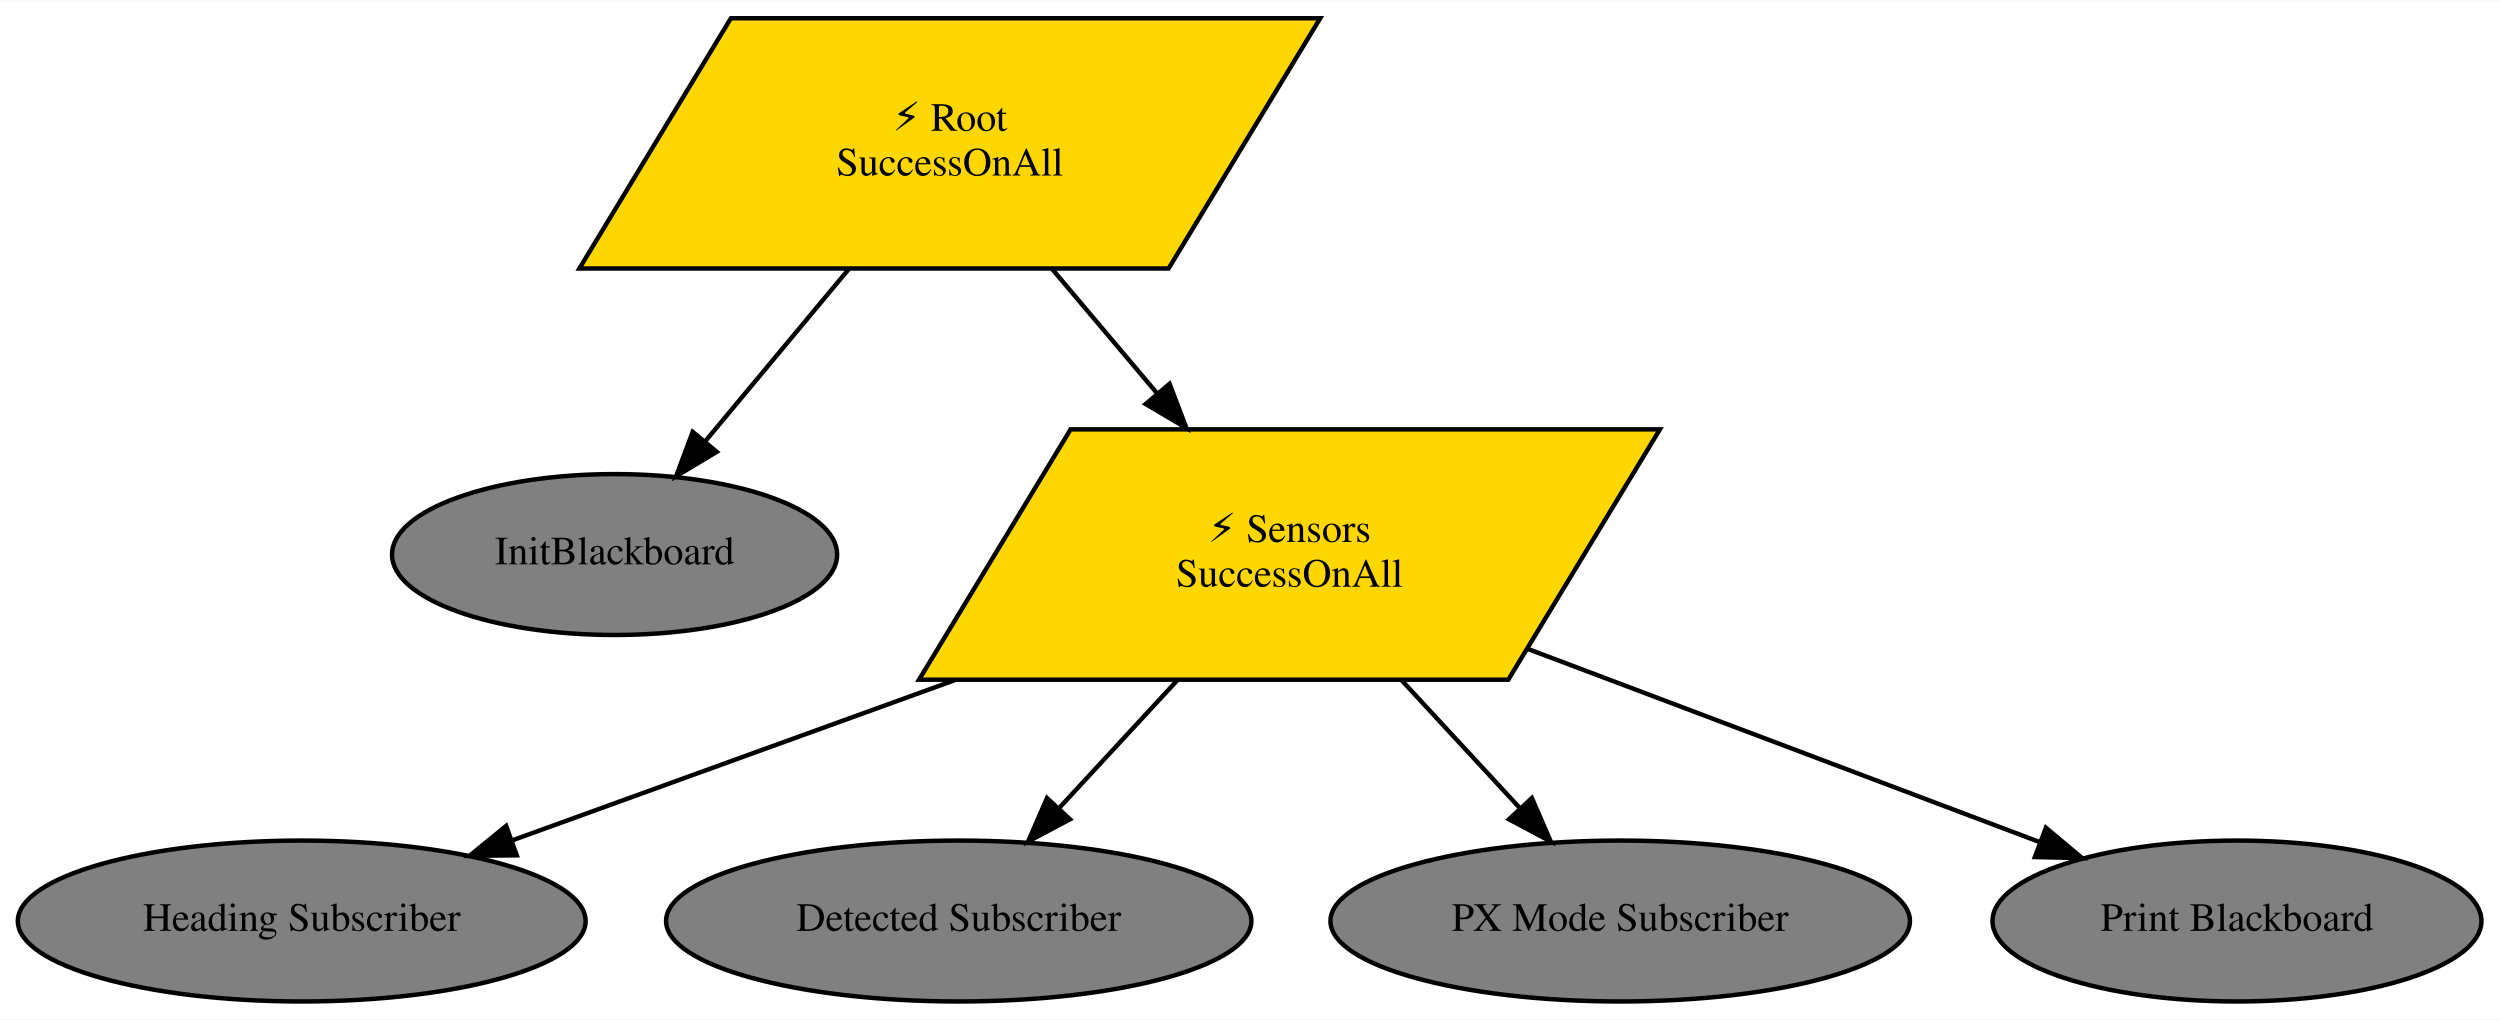
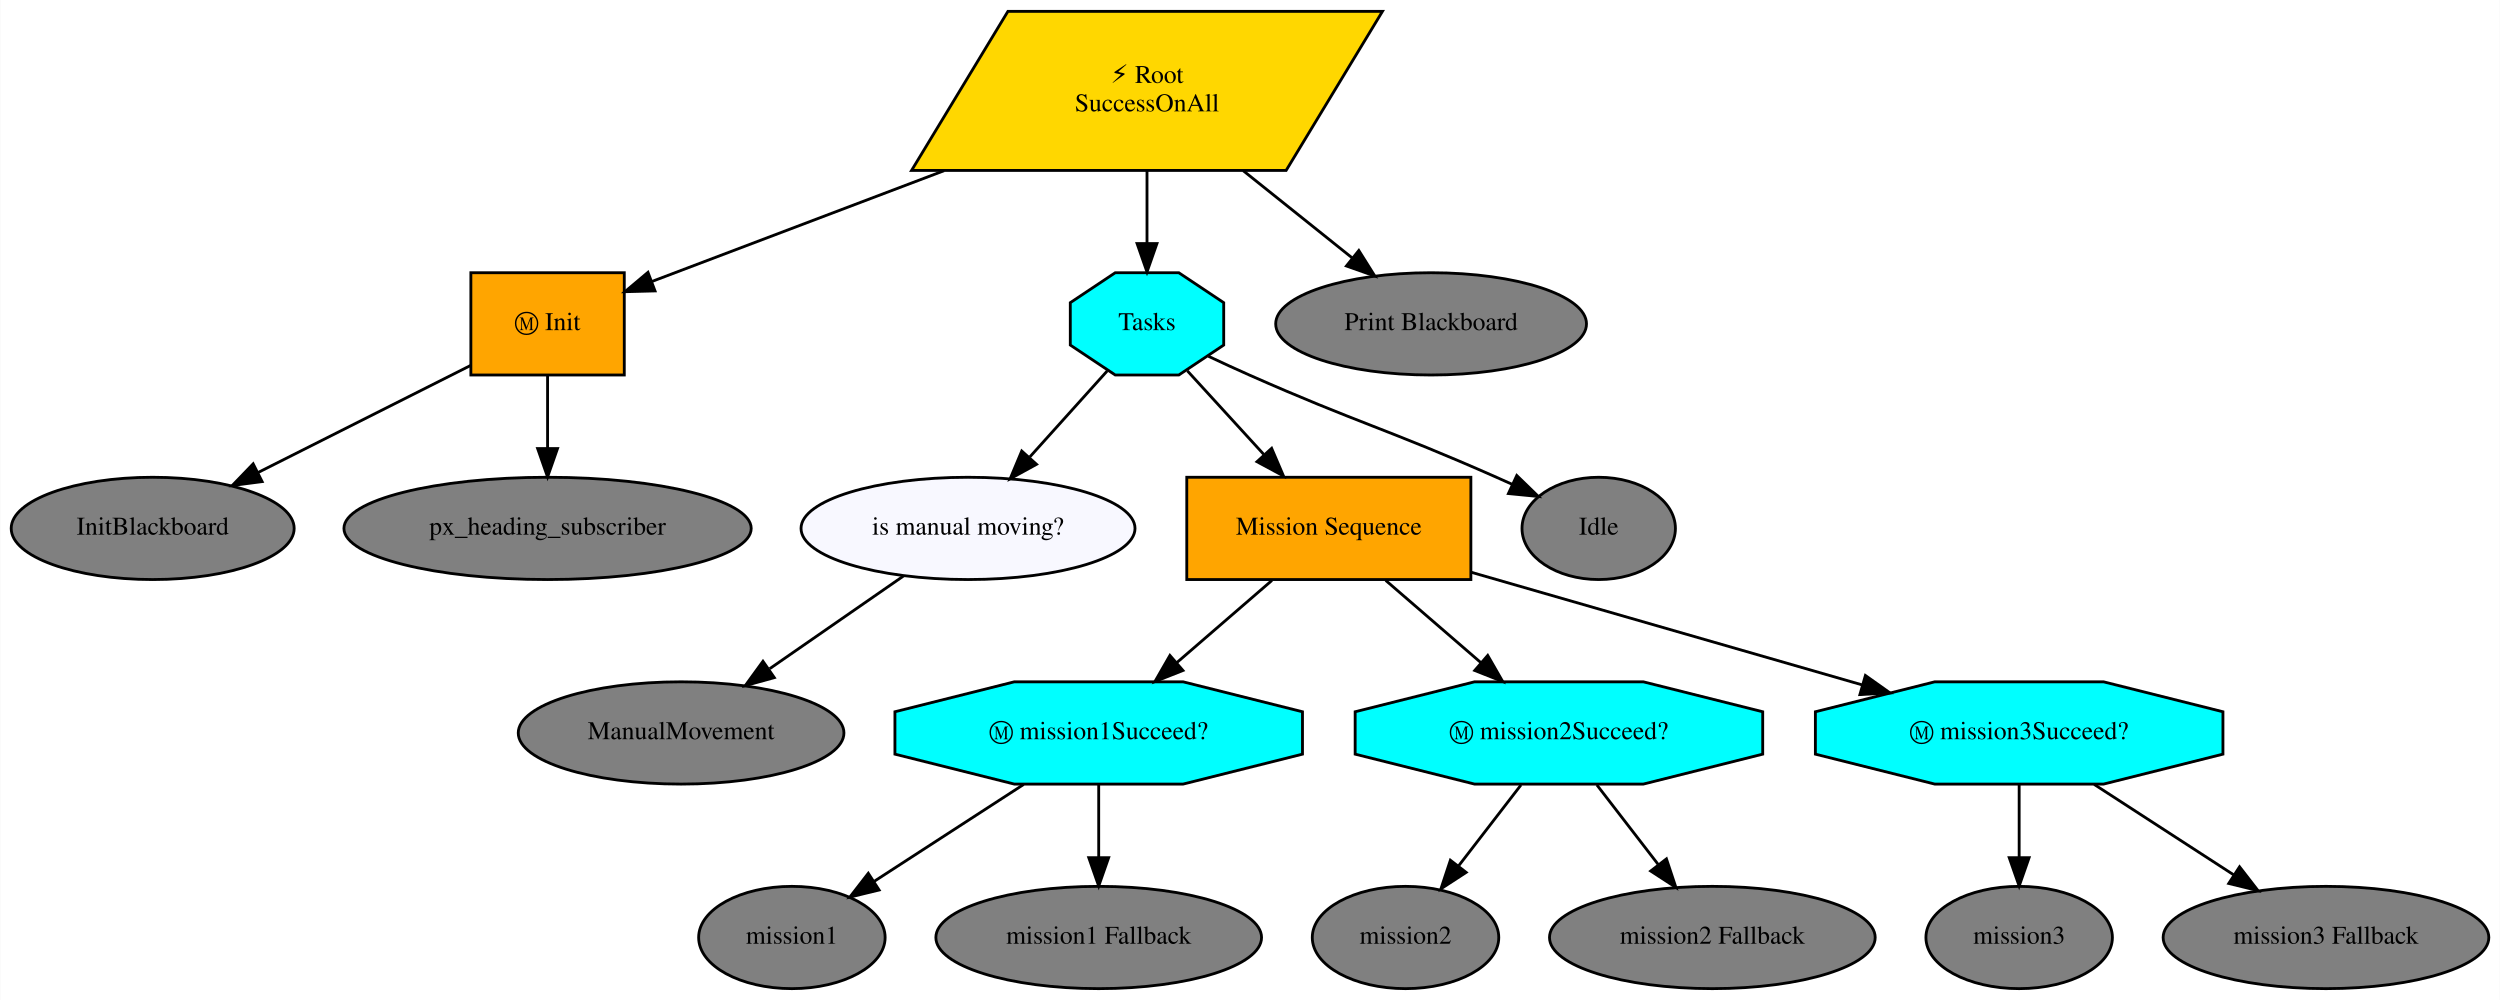
- <svg xmlns="http://www.w3.org/2000/svg" width="559pt" height="228pt" viewBox="0.00 0.00 559.36 228.00">
-   <g id="graph0" class="graph" transform="scale(1 1) rotate(0) translate(4 224)">
-     <polygon fill="white" stroke="transparent" points="-4,4 -4,-224 555.36,-224 555.36,4 -4,4" />
+ <svg xmlns="http://www.w3.org/2000/svg" width="880pt" height="352pt" viewBox="0.00 0.00 879.81 352.00">
+   <g id="graph0" class="graph" transform="scale(1 1) rotate(0) translate(4 348)">
+     <polygon fill="white" stroke="transparent" points="-4,4 -4,-348 875.81,-348 875.81,4 -4,4" />
    <g id="node1" class="node">
-       <polygon fill="gold" stroke="black" points="291.39,-220 159.54,-220 125.63,-164 257.47,-164 291.39,-220" />
-       <text text-anchor="middle" x="208.51" y="-194.8" font-family="Times,serif" font-size="9.00">⚡ Root</text>
-       <text text-anchor="middle" x="208.51" y="-184.8" font-family="Times,serif" font-size="9.00">SuccessOnAll</text>
+       <polygon fill="gold" stroke="black" points="482.53,-344 350.69,-344 316.77,-288 448.62,-288 482.53,-344" />
+       <text text-anchor="middle" x="399.65" y="-318.8" font-family="Times,serif" font-size="9.00">⚡ Root</text>
+       <text text-anchor="middle" x="399.65" y="-308.8" font-family="Times,serif" font-size="9.00">SuccessOnAll</text>
    </g>
    <g id="node2" class="node">
-       <ellipse fill="gray" stroke="black" cx="133.51" cy="-100" rx="49.8" ry="18" />
-       <text text-anchor="middle" x="133.51" y="-97.8" font-family="Times,serif" font-size="9.00">InitBlackboard</text>
+       <polygon fill="orange" stroke="black" points="215.65,-252 161.65,-252 161.65,-216 215.65,-216 215.65,-252" />
+       <text text-anchor="middle" x="188.65" y="-231.8" font-family="Times,serif" font-size="9.00">Ⓜ Init</text>
    </g>
    <g id="edge1" class="edge">
-       <path fill="none" stroke="black" d="M186.01,-164C175.77,-151.71 163.75,-137.29 153.79,-125.34" />
-       <polygon fill="black" stroke="black" points="156.37,-122.97 147.28,-117.52 150.99,-127.45 156.37,-122.97" />
+       <path fill="none" stroke="black" d="M328.22,-287.92C293.67,-274.82 253.67,-259.65 225.37,-248.92" />
+       <polygon fill="black" stroke="black" points="226.47,-245.6 215.88,-245.32 223.99,-252.14 226.47,-245.6" />
+     </g>
+     <g id="node5" class="node">
+       <polygon fill="cyan" stroke="black" points="426.65,-226.54 426.65,-241.46 410.84,-252 388.47,-252 372.65,-241.46 372.65,-226.54 388.47,-216 410.84,-216 426.65,-226.54" />
+       <text text-anchor="middle" x="399.65" y="-231.8" font-family="Times,serif" font-size="9.00">Tasks</text>
+     </g>
+     <g id="edge4" class="edge">
+       <path fill="none" stroke="black" d="M399.65,-287.92C399.65,-279.72 399.65,-270.72 399.65,-262.49" />
+       <polygon fill="black" stroke="black" points="403.15,-262.27 399.65,-252.27 396.15,-262.27 403.15,-262.27" />
+     </g>
+     <g id="node19" class="node">
+       <ellipse fill="gray" stroke="black" cx="499.65" cy="-234" rx="54.7" ry="18" />
+       <text text-anchor="middle" x="499.65" y="-231.8" font-family="Times,serif" font-size="9.00">Print Blackboard</text>
+     </g>
+     <g id="edge18" class="edge">
+       <path fill="none" stroke="black" d="M433.51,-287.92C446.03,-277.9 460.07,-266.67 471.97,-257.14" />
+       <polygon fill="black" stroke="black" points="474.21,-259.83 479.84,-250.85 469.84,-254.37 474.21,-259.83" />
    </g>
    <g id="node3" class="node">
-       <polygon fill="gold" stroke="black" points="367.39,-128 235.54,-128 201.63,-72 333.47,-72 367.39,-128" />
-       <text text-anchor="middle" x="284.51" y="-102.8" font-family="Times,serif" font-size="9.00">⚡ Sensors</text>
-       <text text-anchor="middle" x="284.51" y="-92.8" font-family="Times,serif" font-size="9.00">SuccessOnAll</text>
+       <ellipse fill="gray" stroke="black" cx="49.65" cy="-162" rx="49.8" ry="18" />
+       <text text-anchor="middle" x="49.65" y="-159.8" font-family="Times,serif" font-size="9.00">InitBlackboard</text>
    </g>
    <g id="edge2" class="edge">
-       <path fill="none" stroke="black" d="M231.31,-164C238.76,-155.18 247.14,-145.26 255,-135.94" />
-       <polygon fill="black" stroke="black" points="257.68,-138.19 261.46,-128.29 252.33,-133.68 257.68,-138.19" />
+       <path fill="none" stroke="black" d="M161.52,-219.34C140.18,-208.59 110.22,-193.5 86.67,-181.64" />
+       <polygon fill="black" stroke="black" points="88.17,-178.48 77.67,-177.11 85.02,-184.73 88.17,-178.48" />
    </g>
    <g id="node4" class="node">
-       <ellipse fill="gray" stroke="black" cx="63.51" cy="-18" rx="63.52" ry="18" />
-       <text text-anchor="middle" x="63.51" y="-15.8" font-family="Times,serif" font-size="9.00">Heading Subscriber</text>
+       <ellipse fill="gray" stroke="black" cx="188.65" cy="-162" rx="71.68" ry="18" />
+       <text text-anchor="middle" x="188.65" y="-159.8" font-family="Times,serif" font-size="9.00">px_heading_subscriber</text>
    </g>
    <g id="edge3" class="edge">
-       <path fill="none" stroke="black" d="M209.69,-71.92C176.84,-60.02 139.27,-46.43 110.45,-35.99" />
-       <polygon fill="black" stroke="black" points="111.62,-32.7 101.03,-32.58 109.24,-39.28 111.62,-32.7" />
-     </g>
-     <g id="node5" class="node">
-       <ellipse fill="gray" stroke="black" cx="210.51" cy="-18" rx="65.48" ry="18" />
-       <text text-anchor="middle" x="210.51" y="-15.8" font-family="Times,serif" font-size="9.00">Detected Subscriber</text>
-     </g>
-     <g id="edge4" class="edge">
-       <path fill="none" stroke="black" d="M259.46,-71.92C250.89,-62.66 241.38,-52.37 233.03,-43.34" />
-       <polygon fill="black" stroke="black" points="235.4,-40.76 226.04,-35.79 230.26,-45.51 235.4,-40.76" />
+       <path fill="none" stroke="black" d="M188.65,-215.7C188.65,-207.98 188.65,-198.71 188.65,-190.11" />
+       <polygon fill="black" stroke="black" points="192.15,-190.1 188.65,-180.1 185.15,-190.1 192.15,-190.1" />
    </g>
    <g id="node6" class="node">
-       <ellipse fill="gray" stroke="black" cx="358.51" cy="-18" rx="64.83" ry="18" />
-       <text text-anchor="middle" x="358.51" y="-15.8" font-family="Times,serif" font-size="9.00">PX Mode Subscriber</text>
+       <ellipse fill="ghostwhite" stroke="black" cx="336.65" cy="-162" rx="58.78" ry="18" />
+       <text text-anchor="middle" x="336.65" y="-159.8" font-family="Times,serif" font-size="9.00">is manual moving?</text>
    </g>
    <g id="edge5" class="edge">
-       <path fill="none" stroke="black" d="M309.56,-71.92C318.12,-62.66 327.64,-52.37 335.99,-43.34" />
-       <polygon fill="black" stroke="black" points="338.75,-45.51 342.97,-35.79 333.61,-40.76 338.75,-45.51" />
+       <path fill="none" stroke="black" d="M385.67,-217.46C377.66,-208.57 367.44,-197.21 358.4,-187.16" />
+       <polygon fill="black" stroke="black" points="360.76,-184.56 351.47,-179.47 355.56,-189.24 360.76,-184.56" />
+     </g>
+     <g id="node8" class="node">
+       <polygon fill="orange" stroke="black" points="513.65,-180 413.65,-180 413.65,-144 513.65,-144 513.65,-180" />
+       <text text-anchor="middle" x="463.65" y="-159.8" font-family="Times,serif" font-size="9.00">Mission Sequence</text>
+     </g>
+     <g id="edge7" class="edge">
+       <path fill="none" stroke="black" d="M413.86,-217.46C421.76,-208.82 431.79,-197.85 440.77,-188.03" />
+       <polygon fill="black" stroke="black" points="443.52,-190.2 447.69,-180.46 438.36,-185.48 443.52,-190.2" />
+     </g>
+     <g id="node18" class="node">
+       <ellipse fill="gray" stroke="black" cx="558.65" cy="-162" rx="27" ry="18" />
+       <text text-anchor="middle" x="558.65" y="-159.8" font-family="Times,serif" font-size="9.00">Idle</text>
+     </g>
+     <g id="edge17" class="edge">
+       <path fill="none" stroke="black" d="M421.28,-222.58C425.99,-220.36 430.98,-218.07 435.65,-216 473.92,-199.06 484.39,-196.94 522.65,-180 524.45,-179.2 526.3,-178.37 528.16,-177.53" />
+       <polygon fill="black" stroke="black" points="529.81,-180.62 537.41,-173.24 526.87,-174.27 529.81,-180.62" />
    </g>
    <g id="node7" class="node">
-       <ellipse fill="gray" stroke="black" cx="496.51" cy="-18" rx="54.7" ry="18" />
-       <text text-anchor="middle" x="496.51" y="-15.8" font-family="Times,serif" font-size="9.00">Print Blackboard</text>
+       <ellipse fill="gray" stroke="black" cx="235.65" cy="-90" rx="57.32" ry="18" />
+       <text text-anchor="middle" x="235.65" y="-87.8" font-family="Times,serif" font-size="9.00">ManualMovement</text>
    </g>
    <g id="edge6" class="edge">
-       <path fill="none" stroke="black" d="M337.73,-78.92C373.12,-65.56 419.04,-48.23 452.39,-35.65" />
-       <polygon fill="black" stroke="black" points="453.76,-38.87 461.88,-32.07 451.29,-32.32 453.76,-38.87" />
+       <path fill="none" stroke="black" d="M313.99,-145.29C300.08,-135.65 282.08,-123.18 266.84,-112.62" />
+       <polygon fill="black" stroke="black" points="268.46,-109.48 258.24,-106.66 264.47,-115.23 268.46,-109.48" />
+     </g>
+     <g id="node9" class="node">
+       <polygon fill="cyan" stroke="black" points="454.38,-82.54 454.38,-97.46 412.36,-108 352.94,-108 310.92,-97.46 310.92,-82.54 352.94,-72 412.36,-72 454.38,-82.54" />
+       <text text-anchor="middle" x="382.65" y="-87.8" font-family="Times,serif" font-size="9.00">Ⓜ mission1Succeed?</text>
+     </g>
+     <g id="edge8" class="edge">
+       <path fill="none" stroke="black" d="M443.63,-143.7C433.53,-134.97 421.12,-124.24 410.13,-114.75" />
+       <polygon fill="black" stroke="black" points="412.3,-111.99 402.44,-108.1 407.72,-117.29 412.3,-111.99" />
+     </g>
+     <g id="node12" class="node">
+       <polygon fill="cyan" stroke="black" points="616.38,-82.54 616.38,-97.46 574.36,-108 514.94,-108 472.92,-97.46 472.92,-82.54 514.94,-72 574.36,-72 616.38,-82.54" />
+       <text text-anchor="middle" x="544.65" y="-87.8" font-family="Times,serif" font-size="9.00">Ⓜ mission2Succeed?</text>
+     </g>
+     <g id="edge11" class="edge">
+       <path fill="none" stroke="black" d="M483.67,-143.7C493.78,-134.97 506.19,-124.24 517.17,-114.75" />
+       <polygon fill="black" stroke="black" points="519.58,-117.29 524.86,-108.1 515.01,-111.99 519.58,-117.29" />
+     </g>
+     <g id="node15" class="node">
+       <polygon fill="cyan" stroke="black" points="778.38,-82.54 778.38,-97.46 736.36,-108 676.94,-108 634.92,-97.46 634.92,-82.54 676.94,-72 736.36,-72 778.38,-82.54" />
+       <text text-anchor="middle" x="706.65" y="-87.8" font-family="Times,serif" font-size="9.00">Ⓜ mission3Succeed?</text>
+     </g>
+     <g id="edge14" class="edge">
+       <path fill="none" stroke="black" d="M513.71,-146.58C553.84,-135.02 610.1,-118.81 651.51,-106.88" />
+       <polygon fill="black" stroke="black" points="652.53,-110.23 661.17,-104.1 650.59,-103.51 652.53,-110.23" />
+     </g>
+     <g id="node10" class="node">
+       <ellipse fill="gray" stroke="black" cx="274.65" cy="-18" rx="32.82" ry="18" />
+       <text text-anchor="middle" x="274.65" y="-15.8" font-family="Times,serif" font-size="9.00">mission1</text>
+     </g>
+     <g id="edge9" class="edge">
+       <path fill="none" stroke="black" d="M356.23,-71.88C340.32,-61.56 320.04,-48.42 303.68,-37.81" />
+       <polygon fill="black" stroke="black" points="305.34,-34.72 295.05,-32.22 301.54,-40.6 305.34,-34.72" />
+     </g>
+     <g id="node11" class="node">
+       <ellipse fill="gray" stroke="black" cx="382.65" cy="-18" rx="57.32" ry="18" />
+       <text text-anchor="middle" x="382.65" y="-15.8" font-family="Times,serif" font-size="9.00">mission1 Fallback</text>
+     </g>
+     <g id="edge10" class="edge">
+       <path fill="none" stroke="black" d="M382.65,-71.7C382.65,-63.98 382.65,-54.71 382.65,-46.11" />
+       <polygon fill="black" stroke="black" points="386.15,-46.1 382.65,-36.1 379.15,-46.1 386.15,-46.1" />
+     </g>
+     <g id="node13" class="node">
+       <ellipse fill="gray" stroke="black" cx="490.65" cy="-18" rx="32.82" ry="18" />
+       <text text-anchor="middle" x="490.65" y="-15.8" font-family="Times,serif" font-size="9.00">mission2</text>
+     </g>
+     <g id="edge12" class="edge">
+       <path fill="none" stroke="black" d="M531.3,-71.7C524.7,-63.14 516.63,-52.67 509.42,-43.33" />
+       <polygon fill="black" stroke="black" points="511.99,-40.92 503.11,-35.14 506.44,-45.2 511.99,-40.92" />
+     </g>
+     <g id="node14" class="node">
+       <ellipse fill="gray" stroke="black" cx="598.65" cy="-18" rx="57.32" ry="18" />
+       <text text-anchor="middle" x="598.65" y="-15.8" font-family="Times,serif" font-size="9.00">mission2 Fallback</text>
+     </g>
+     <g id="edge13" class="edge">
+       <path fill="none" stroke="black" d="M558,-71.7C564.5,-63.27 572.44,-52.97 579.57,-43.73" />
+       <polygon fill="black" stroke="black" points="582.49,-45.68 585.83,-35.62 576.95,-41.4 582.49,-45.68" />
+     </g>
+     <g id="node16" class="node">
+       <ellipse fill="gray" stroke="black" cx="706.65" cy="-18" rx="32.82" ry="18" />
+       <text text-anchor="middle" x="706.65" y="-15.8" font-family="Times,serif" font-size="9.00">mission3</text>
+     </g>
+     <g id="edge15" class="edge">
+       <path fill="none" stroke="black" d="M706.65,-71.7C706.65,-63.98 706.65,-54.71 706.65,-46.11" />
+       <polygon fill="black" stroke="black" points="710.15,-46.1 706.65,-36.1 703.15,-46.1 710.15,-46.1" />
+     </g>
+     <g id="node17" class="node">
+       <ellipse fill="gray" stroke="black" cx="814.65" cy="-18" rx="57.32" ry="18" />
+       <text text-anchor="middle" x="814.65" y="-15.8" font-family="Times,serif" font-size="9.00">mission3 Fallback</text>
+     </g>
+     <g id="edge16" class="edge">
+       <path fill="none" stroke="black" d="M733.07,-71.88C747.93,-62.25 766.6,-50.15 782.32,-39.95" />
+       <polygon fill="black" stroke="black" points="784.23,-42.89 790.72,-34.51 780.42,-37.02 784.23,-42.89" />
    </g>
  </g>
</svg>
